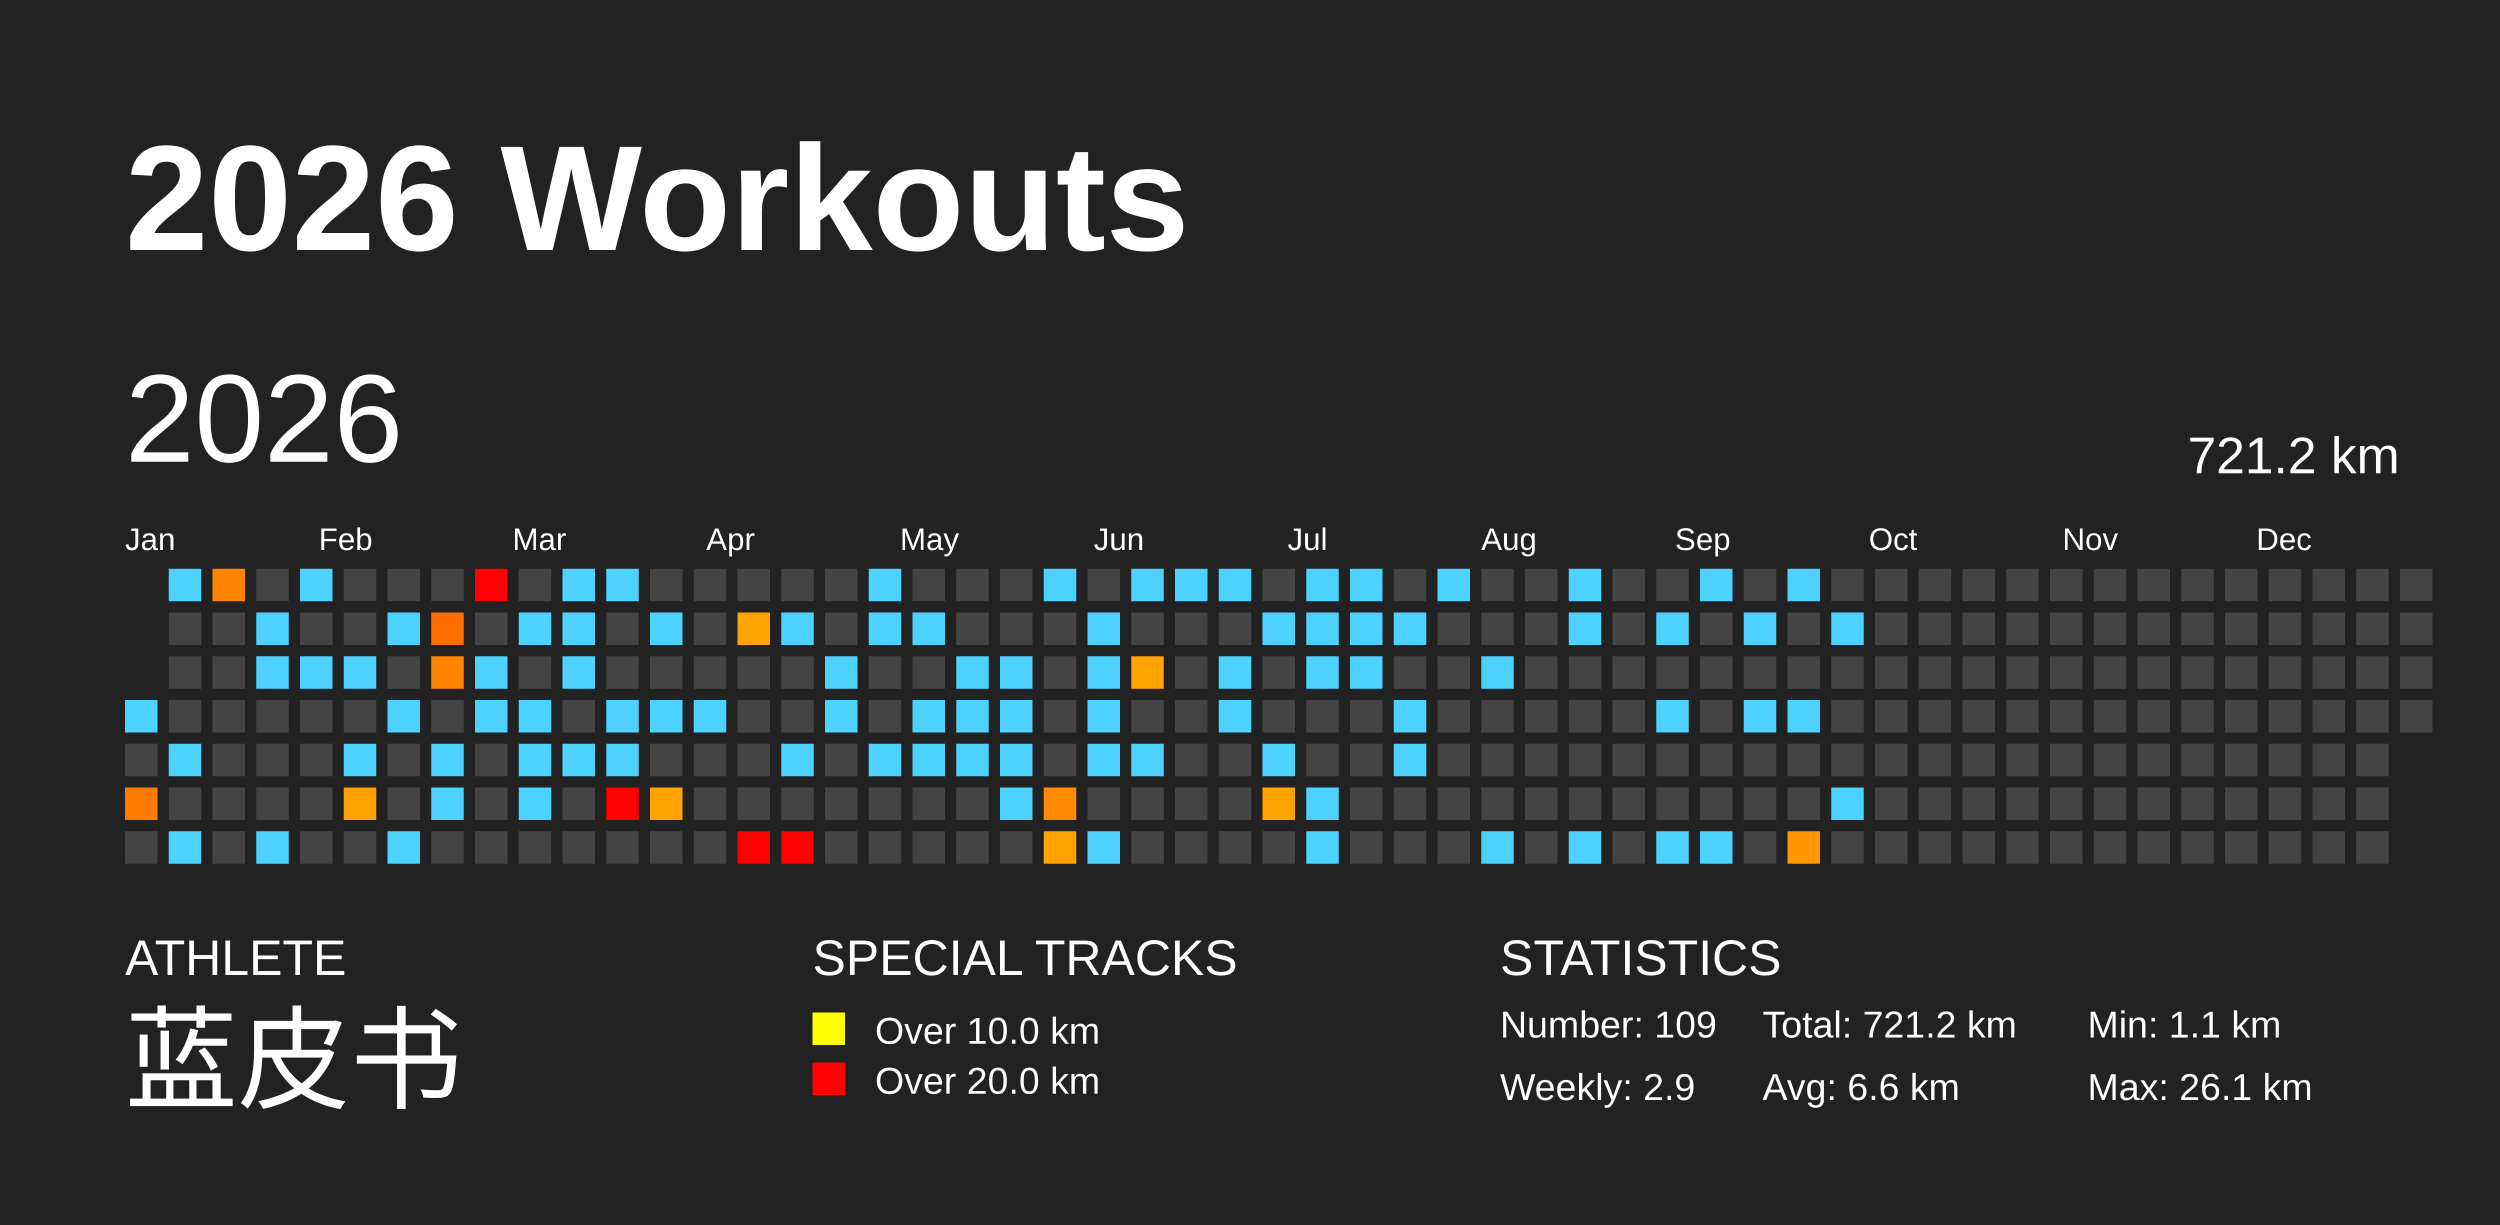
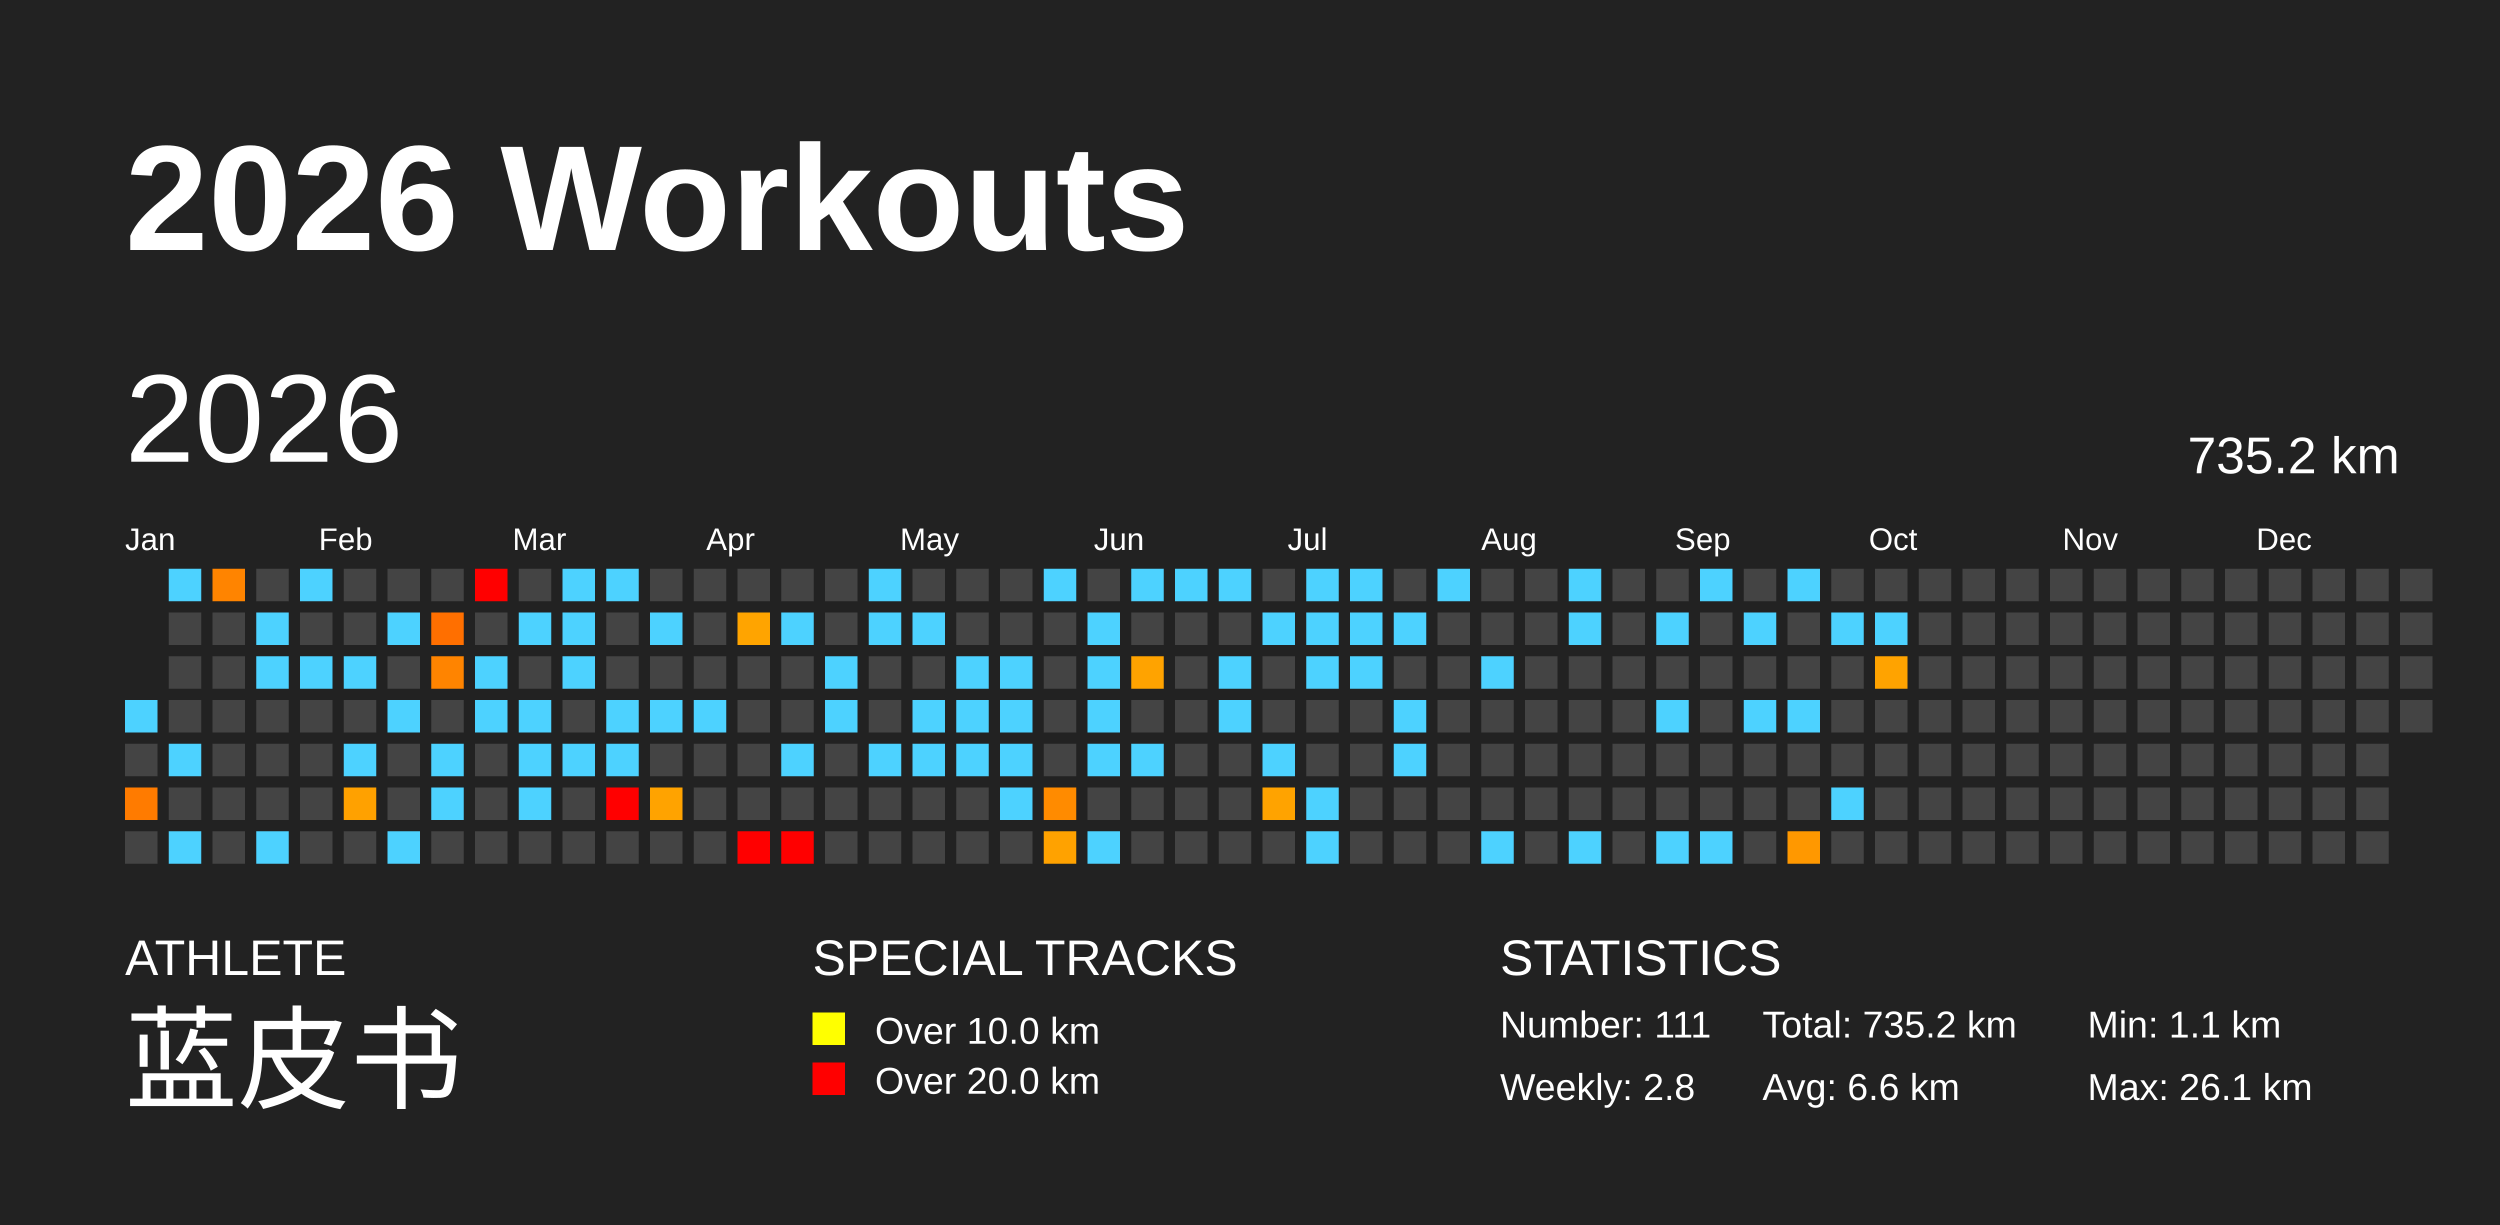
<svg xmlns="http://www.w3.org/2000/svg" baseProfile="full" height="98mm" version="1.1" viewBox="0,0,200,98" width="200mm">
  <defs />
  <rect fill="#222222" height="98" width="200" x="0" y="0" />
  <text fill="#FFFFFF" style="font-size:12px; font-family:Arial; font-weight:bold;" x="10" y="20">2026 Workouts</text>
  <text fill="#FFFFFF" style="font-size:4px; font-family:Arial" x="10" y="78">ATHLETE</text>
  <text fill="#FFFFFF" style="font-size:9px; font-family:Arial" x="10" y="88">蓝皮书</text>
  <text fill="#FFFFFF" style="font-size:4px; font-family:Arial" x="65" y="78">SPECIAL TRACKS</text>
  <rect fill="yellow" height="2.6" width="2.6" x="65" y="81" />
  <text fill="#FFFFFF" style="font-size:3px; font-family:Arial" x="70" y="83.5">Over 10.0 km</text>
  <rect fill="red" height="2.6" width="2.6" x="65" y="85" />
  <text fill="#FFFFFF" style="font-size:3px; font-family:Arial" x="70" y="87.5">Over 20.0 km</text>
  <text fill="#FFFFFF" style="font-size:4px; font-family:Arial" x="120" y="78">STATISTICS</text>
-   <text fill="#FFFFFF" style="font-size:3px; font-family:Arial" x="120" y="83">Number: 109</text>
-   <text fill="#FFFFFF" style="font-size:3px; font-family:Arial" x="120" y="88">Weekly: 2.9</text>
-   <text fill="#FFFFFF" style="font-size:3px; font-family:Arial" x="141" y="83">Total: 721.2 km</text>
+   <text fill="#FFFFFF" style="font-size:3px; font-family:Arial" x="120" y="83">Number: 111</text>
+   <text fill="#FFFFFF" style="font-size:3px; font-family:Arial" x="120" y="88">Weekly: 2.8</text>
+   <text fill="#FFFFFF" style="font-size:3px; font-family:Arial" x="141" y="83">Total: 735.2 km</text>
  <text fill="#FFFFFF" style="font-size:3px; font-family:Arial" x="141" y="88">Avg: 6.6 km</text>
  <text fill="#FFFFFF" style="font-size:3px; font-family:Arial" x="167" y="83">Min: 1.1 km</text>
  <text fill="#FFFFFF" style="font-size:3px; font-family:Arial" x="167" y="88">Max: 26.1 km</text>
  <text dominant-baseline="hanging" fill="#FFFFFF" style="font-size:10.0px; font-family:Arial;" x="10" y="30">2026</text>
-   <text dominant-baseline="hanging" fill="#FFFFFF" style="font-size:4.125px; font-family:Arial;" x="175" y="35">721.2 km</text>
+   <text dominant-baseline="hanging" fill="#FFFFFF" style="font-size:4.125px; font-family:Arial;" x="175" y="35">735.2 km</text>
  <text fill="#FFFFFF" style="font-size:2.5px; font-family:Arial" x="10.0" y="44">Jan</text>
  <text fill="#FFFFFF" style="font-size:2.5px; font-family:Arial" x="25.5" y="44">Feb</text>
  <text fill="#FFFFFF" style="font-size:2.5px; font-family:Arial" x="41.0" y="44">Mar</text>
  <text fill="#FFFFFF" style="font-size:2.5px; font-family:Arial" x="56.5" y="44">Apr</text>
  <text fill="#FFFFFF" style="font-size:2.5px; font-family:Arial" x="72.0" y="44">May</text>
  <text fill="#FFFFFF" style="font-size:2.5px; font-family:Arial" x="87.5" y="44">Jun</text>
  <text fill="#FFFFFF" style="font-size:2.5px; font-family:Arial" x="103.0" y="44">Jul</text>
  <text fill="#FFFFFF" style="font-size:2.5px; font-family:Arial" x="118.5" y="44">Aug</text>
  <text fill="#FFFFFF" style="font-size:2.5px; font-family:Arial" x="134.0" y="44">Sep</text>
  <text fill="#FFFFFF" style="font-size:2.5px; font-family:Arial" x="149.5" y="44">Oct</text>
  <text fill="#FFFFFF" style="font-size:2.5px; font-family:Arial" x="165.0" y="44">Nov</text>
  <text fill="#FFFFFF" style="font-size:2.5px; font-family:Arial" x="180.5" y="44">Dec</text>
  <rect fill="#4dd2ff" height="2.6" width="2.6" x="10.0" y="56.0" />
  <rect fill="#444444" height="2.6" width="2.6" x="10.0" y="59.5" />
  <rect fill="#ff7b00" height="2.6" width="2.6" x="10.0" y="63.0" />
  <rect fill="#444444" height="2.6" width="2.6" x="10.0" y="66.5" />
  <rect fill="#4dd2ff" height="2.6" width="2.6" x="13.5" y="45.5" />
  <rect fill="#444444" height="2.6" width="2.6" x="13.5" y="49.0" />
  <rect fill="#444444" height="2.6" width="2.6" x="13.5" y="52.5" />
  <rect fill="#444444" height="2.6" width="2.6" x="13.5" y="56.0" />
  <rect fill="#4dd2ff" height="2.6" width="2.6" x="13.5" y="59.5" />
  <rect fill="#444444" height="2.6" width="2.6" x="13.5" y="63.0" />
  <rect fill="#4dd2ff" height="2.6" width="2.6" x="13.5" y="66.5" />
  <rect fill="#ff8400" height="2.6" width="2.6" x="17.0" y="45.5" />
  <rect fill="#444444" height="2.6" width="2.6" x="17.0" y="49.0" />
  <rect fill="#444444" height="2.6" width="2.6" x="17.0" y="52.5" />
  <rect fill="#444444" height="2.6" width="2.6" x="17.0" y="56.0" />
  <rect fill="#444444" height="2.6" width="2.6" x="17.0" y="59.5" />
  <rect fill="#444444" height="2.6" width="2.6" x="17.0" y="63.0" />
  <rect fill="#444444" height="2.6" width="2.6" x="17.0" y="66.5" />
  <rect fill="#444444" height="2.6" width="2.6" x="20.5" y="45.5" />
  <rect fill="#4dd2ff" height="2.6" width="2.6" x="20.5" y="49.0" />
  <rect fill="#4dd2ff" height="2.6" width="2.6" x="20.5" y="52.5" />
  <rect fill="#444444" height="2.6" width="2.6" x="20.5" y="56.0" />
  <rect fill="#444444" height="2.6" width="2.6" x="20.5" y="59.5" />
  <rect fill="#444444" height="2.6" width="2.6" x="20.5" y="63.0" />
  <rect fill="#4dd2ff" height="2.6" width="2.6" x="20.5" y="66.5" />
  <rect fill="#4dd2ff" height="2.6" width="2.6" x="24.0" y="45.5" />
  <rect fill="#444444" height="2.6" width="2.6" x="24.0" y="49.0" />
  <rect fill="#4dd2ff" height="2.6" width="2.6" x="24.0" y="52.5" />
  <rect fill="#444444" height="2.6" width="2.6" x="24.0" y="56.0" />
  <rect fill="#444444" height="2.6" width="2.6" x="24.0" y="59.5" />
  <rect fill="#444444" height="2.6" width="2.6" x="24.0" y="63.0" />
  <rect fill="#444444" height="2.6" width="2.6" x="24.0" y="66.5" />
  <rect fill="#444444" height="2.6" width="2.6" x="27.5" y="45.5" />
  <rect fill="#444444" height="2.6" width="2.6" x="27.5" y="49.0" />
  <rect fill="#4dd2ff" height="2.6" width="2.6" x="27.5" y="52.5" />
  <rect fill="#444444" height="2.6" width="2.6" x="27.5" y="56.0" />
  <rect fill="#4dd2ff" height="2.6" width="2.6" x="27.5" y="59.5" />
  <rect fill="#ffa100" height="2.6" width="2.6" x="27.5" y="63.0" />
  <rect fill="#444444" height="2.6" width="2.6" x="27.5" y="66.5" />
  <rect fill="#444444" height="2.6" width="2.6" x="31.0" y="45.5" />
  <rect fill="#4dd2ff" height="2.6" width="2.6" x="31.0" y="49.0" />
  <rect fill="#444444" height="2.6" width="2.6" x="31.0" y="52.5" />
  <rect fill="#4dd2ff" height="2.6" width="2.6" x="31.0" y="56.0" />
  <rect fill="#444444" height="2.6" width="2.6" x="31.0" y="59.5" />
  <rect fill="#444444" height="2.6" width="2.6" x="31.0" y="63.0" />
  <rect fill="#4dd2ff" height="2.6" width="2.6" x="31.0" y="66.5" />
  <rect fill="#444444" height="2.6" width="2.6" x="34.5" y="45.5" />
  <rect fill="#ff6f00" height="2.6" width="2.6" x="34.5" y="49.0" />
  <rect fill="#ff8400" height="2.6" width="2.6" x="34.5" y="52.5" />
  <rect fill="#444444" height="2.6" width="2.6" x="34.5" y="56.0" />
  <rect fill="#4dd2ff" height="2.6" width="2.6" x="34.5" y="59.5" />
  <rect fill="#4dd2ff" height="2.6" width="2.6" x="34.5" y="63.0" />
  <rect fill="#444444" height="2.6" width="2.6" x="34.5" y="66.5" />
  <rect fill="red" height="2.6" width="2.6" x="38.0" y="45.5" />
  <rect fill="#444444" height="2.6" width="2.6" x="38.0" y="49.0" />
  <rect fill="#4dd2ff" height="2.6" width="2.6" x="38.0" y="52.5" />
  <rect fill="#4dd2ff" height="2.6" width="2.6" x="38.0" y="56.0" />
  <rect fill="#444444" height="2.6" width="2.6" x="38.0" y="59.5" />
  <rect fill="#444444" height="2.6" width="2.6" x="38.0" y="63.0" />
  <rect fill="#444444" height="2.6" width="2.6" x="38.0" y="66.5" />
  <rect fill="#444444" height="2.6" width="2.6" x="41.5" y="45.5" />
  <rect fill="#4dd2ff" height="2.6" width="2.6" x="41.5" y="49.0" />
  <rect fill="#444444" height="2.6" width="2.6" x="41.5" y="52.5" />
  <rect fill="#4dd2ff" height="2.6" width="2.6" x="41.5" y="56.0" />
  <rect fill="#4dd2ff" height="2.6" width="2.6" x="41.5" y="59.5" />
  <rect fill="#4dd2ff" height="2.6" width="2.6" x="41.5" y="63.0" />
  <rect fill="#444444" height="2.6" width="2.6" x="41.5" y="66.5" />
  <rect fill="#4dd2ff" height="2.6" width="2.6" x="45.0" y="45.5" />
  <rect fill="#4dd2ff" height="2.6" width="2.6" x="45.0" y="49.0" />
  <rect fill="#4dd2ff" height="2.6" width="2.6" x="45.0" y="52.5" />
  <rect fill="#444444" height="2.6" width="2.6" x="45.0" y="56.0" />
  <rect fill="#4dd2ff" height="2.6" width="2.6" x="45.0" y="59.5" />
  <rect fill="#444444" height="2.6" width="2.6" x="45.0" y="63.0" />
  <rect fill="#444444" height="2.6" width="2.6" x="45.0" y="66.5" />
  <rect fill="#4dd2ff" height="2.6" width="2.6" x="48.5" y="45.5" />
  <rect fill="#444444" height="2.6" width="2.6" x="48.5" y="49.0" />
  <rect fill="#444444" height="2.6" width="2.6" x="48.5" y="52.5" />
  <rect fill="#4dd2ff" height="2.6" width="2.6" x="48.5" y="56.0" />
  <rect fill="#4dd2ff" height="2.6" width="2.6" x="48.5" y="59.5" />
  <rect fill="red" height="2.6" width="2.6" x="48.5" y="63.0" />
  <rect fill="#444444" height="2.6" width="2.6" x="48.5" y="66.5" />
  <rect fill="#444444" height="2.6" width="2.6" x="52.0" y="45.5" />
  <rect fill="#4dd2ff" height="2.6" width="2.6" x="52.0" y="49.0" />
  <rect fill="#444444" height="2.6" width="2.6" x="52.0" y="52.5" />
  <rect fill="#4dd2ff" height="2.6" width="2.6" x="52.0" y="56.0" />
  <rect fill="#444444" height="2.6" width="2.6" x="52.0" y="59.5" />
  <rect fill="#ffa300" height="2.6" width="2.6" x="52.0" y="63.0" />
  <rect fill="#444444" height="2.6" width="2.6" x="52.0" y="66.5" />
  <rect fill="#444444" height="2.6" width="2.6" x="55.5" y="45.5" />
  <rect fill="#444444" height="2.6" width="2.6" x="55.5" y="49.0" />
  <rect fill="#444444" height="2.6" width="2.6" x="55.5" y="52.5" />
  <rect fill="#4dd2ff" height="2.6" width="2.6" x="55.5" y="56.0" />
  <rect fill="#444444" height="2.6" width="2.6" x="55.5" y="59.5" />
  <rect fill="#444444" height="2.6" width="2.6" x="55.5" y="63.0" />
  <rect fill="#444444" height="2.6" width="2.6" x="55.5" y="66.5" />
  <rect fill="#444444" height="2.6" width="2.6" x="59.0" y="45.5" />
  <rect fill="#ffa400" height="2.6" width="2.6" x="59.0" y="49.0" />
  <rect fill="#444444" height="2.6" width="2.6" x="59.0" y="52.5" />
  <rect fill="#444444" height="2.6" width="2.6" x="59.0" y="56.0" />
  <rect fill="#444444" height="2.6" width="2.6" x="59.0" y="59.5" />
  <rect fill="#444444" height="2.6" width="2.6" x="59.0" y="63.0" />
  <rect fill="red" height="2.6" width="2.6" x="59.0" y="66.5" />
  <rect fill="#444444" height="2.6" width="2.6" x="62.5" y="45.5" />
  <rect fill="#4dd2ff" height="2.6" width="2.6" x="62.5" y="49.0" />
  <rect fill="#444444" height="2.6" width="2.6" x="62.5" y="52.5" />
  <rect fill="#444444" height="2.6" width="2.6" x="62.5" y="56.0" />
  <rect fill="#4dd2ff" height="2.6" width="2.6" x="62.5" y="59.5" />
  <rect fill="#444444" height="2.6" width="2.6" x="62.5" y="63.0" />
  <rect fill="red" height="2.6" width="2.6" x="62.5" y="66.5" />
  <rect fill="#444444" height="2.6" width="2.6" x="66.0" y="45.5" />
  <rect fill="#444444" height="2.6" width="2.6" x="66.0" y="49.0" />
  <rect fill="#4dd2ff" height="2.6" width="2.6" x="66.0" y="52.5" />
  <rect fill="#4dd2ff" height="2.6" width="2.6" x="66.0" y="56.0" />
  <rect fill="#444444" height="2.6" width="2.6" x="66.0" y="59.5" />
  <rect fill="#444444" height="2.6" width="2.6" x="66.0" y="63.0" />
  <rect fill="#444444" height="2.6" width="2.6" x="66.0" y="66.5" />
  <rect fill="#4dd2ff" height="2.6" width="2.6" x="69.5" y="45.5" />
  <rect fill="#4dd2ff" height="2.6" width="2.6" x="69.5" y="49.0" />
  <rect fill="#444444" height="2.6" width="2.6" x="69.5" y="52.5" />
  <rect fill="#444444" height="2.6" width="2.6" x="69.5" y="56.0" />
  <rect fill="#4dd2ff" height="2.6" width="2.6" x="69.5" y="59.5" />
  <rect fill="#444444" height="2.6" width="2.6" x="69.5" y="63.0" />
  <rect fill="#444444" height="2.6" width="2.6" x="69.5" y="66.5" />
  <rect fill="#444444" height="2.6" width="2.6" x="73.0" y="45.5" />
  <rect fill="#4dd2ff" height="2.6" width="2.6" x="73.0" y="49.0" />
  <rect fill="#444444" height="2.6" width="2.6" x="73.0" y="52.5" />
  <rect fill="#4dd2ff" height="2.6" width="2.6" x="73.0" y="56.0" />
  <rect fill="#4dd2ff" height="2.6" width="2.6" x="73.0" y="59.5" />
  <rect fill="#444444" height="2.6" width="2.6" x="73.0" y="63.0" />
  <rect fill="#444444" height="2.6" width="2.6" x="73.0" y="66.5" />
  <rect fill="#444444" height="2.6" width="2.6" x="76.5" y="45.5" />
  <rect fill="#444444" height="2.6" width="2.6" x="76.5" y="49.0" />
  <rect fill="#4dd2ff" height="2.6" width="2.6" x="76.5" y="52.5" />
  <rect fill="#4dd2ff" height="2.6" width="2.6" x="76.5" y="56.0" />
  <rect fill="#4dd2ff" height="2.6" width="2.6" x="76.5" y="59.5" />
  <rect fill="#444444" height="2.6" width="2.6" x="76.5" y="63.0" />
  <rect fill="#444444" height="2.6" width="2.6" x="76.5" y="66.5" />
  <rect fill="#444444" height="2.6" width="2.6" x="80.0" y="45.5" />
  <rect fill="#444444" height="2.6" width="2.6" x="80.0" y="49.0" />
  <rect fill="#4dd2ff" height="2.6" width="2.6" x="80.0" y="52.5" />
  <rect fill="#4dd2ff" height="2.6" width="2.6" x="80.0" y="56.0" />
  <rect fill="#4dd2ff" height="2.6" width="2.6" x="80.0" y="59.5" />
  <rect fill="#4dd2ff" height="2.6" width="2.6" x="80.0" y="63.0" />
  <rect fill="#444444" height="2.6" width="2.6" x="80.0" y="66.5" />
  <rect fill="#4dd2ff" height="2.6" width="2.6" x="83.5" y="45.5" />
  <rect fill="#444444" height="2.6" width="2.6" x="83.5" y="49.0" />
  <rect fill="#444444" height="2.6" width="2.6" x="83.5" y="52.5" />
  <rect fill="#444444" height="2.6" width="2.6" x="83.5" y="56.0" />
  <rect fill="#444444" height="2.6" width="2.6" x="83.5" y="59.5" />
  <rect fill="#ff8b00" height="2.6" width="2.6" x="83.5" y="63.0" />
  <rect fill="#ffa200" height="2.6" width="2.6" x="83.5" y="66.5" />
  <rect fill="#444444" height="2.6" width="2.6" x="87.0" y="45.5" />
  <rect fill="#4dd2ff" height="2.6" width="2.6" x="87.0" y="49.0" />
  <rect fill="#4dd2ff" height="2.6" width="2.6" x="87.0" y="52.5" />
  <rect fill="#4dd2ff" height="2.6" width="2.6" x="87.0" y="56.0" />
  <rect fill="#4dd2ff" height="2.6" width="2.6" x="87.0" y="59.5" />
  <rect fill="#444444" height="2.6" width="2.6" x="87.0" y="63.0" />
  <rect fill="#4dd2ff" height="2.6" width="2.6" x="87.0" y="66.5" />
  <rect fill="#4dd2ff" height="2.6" width="2.6" x="90.5" y="45.5" />
  <rect fill="#444444" height="2.6" width="2.6" x="90.5" y="49.0" />
  <rect fill="#ffa300" height="2.6" width="2.6" x="90.5" y="52.5" />
  <rect fill="#444444" height="2.6" width="2.6" x="90.5" y="56.0" />
  <rect fill="#4dd2ff" height="2.6" width="2.6" x="90.5" y="59.5" />
  <rect fill="#444444" height="2.6" width="2.6" x="90.5" y="63.0" />
  <rect fill="#444444" height="2.6" width="2.6" x="90.5" y="66.5" />
  <rect fill="#4dd2ff" height="2.6" width="2.6" x="94.0" y="45.5" />
  <rect fill="#444444" height="2.6" width="2.6" x="94.0" y="49.0" />
  <rect fill="#444444" height="2.6" width="2.6" x="94.0" y="52.5" />
  <rect fill="#444444" height="2.6" width="2.6" x="94.0" y="56.0" />
  <rect fill="#444444" height="2.6" width="2.6" x="94.0" y="59.5" />
  <rect fill="#444444" height="2.6" width="2.6" x="94.0" y="63.0" />
  <rect fill="#444444" height="2.6" width="2.6" x="94.0" y="66.5" />
  <rect fill="#4dd2ff" height="2.6" width="2.6" x="97.5" y="45.5" />
  <rect fill="#444444" height="2.6" width="2.6" x="97.5" y="49.0" />
  <rect fill="#4dd2ff" height="2.6" width="2.6" x="97.5" y="52.5" />
  <rect fill="#4dd2ff" height="2.6" width="2.6" x="97.5" y="56.0" />
  <rect fill="#444444" height="2.6" width="2.6" x="97.5" y="59.5" />
  <rect fill="#444444" height="2.6" width="2.6" x="97.5" y="63.0" />
  <rect fill="#444444" height="2.6" width="2.6" x="97.5" y="66.5" />
  <rect fill="#444444" height="2.6" width="2.6" x="101.0" y="45.5" />
  <rect fill="#4dd2ff" height="2.6" width="2.6" x="101.0" y="49.0" />
  <rect fill="#444444" height="2.6" width="2.6" x="101.0" y="52.5" />
  <rect fill="#444444" height="2.6" width="2.6" x="101.0" y="56.0" />
  <rect fill="#4dd2ff" height="2.6" width="2.6" x="101.0" y="59.5" />
  <rect fill="#ffa300" height="2.6" width="2.6" x="101.0" y="63.0" />
  <rect fill="#444444" height="2.6" width="2.6" x="101.0" y="66.5" />
  <rect fill="#4dd2ff" height="2.6" width="2.6" x="104.5" y="45.5" />
  <rect fill="#4dd2ff" height="2.6" width="2.6" x="104.5" y="49.0" />
  <rect fill="#4dd2ff" height="2.6" width="2.6" x="104.5" y="52.5" />
  <rect fill="#444444" height="2.6" width="2.6" x="104.5" y="56.0" />
  <rect fill="#444444" height="2.6" width="2.6" x="104.5" y="59.5" />
  <rect fill="#4dd2ff" height="2.6" width="2.6" x="104.5" y="63.0" />
  <rect fill="#4dd2ff" height="2.6" width="2.6" x="104.5" y="66.5" />
  <rect fill="#4dd2ff" height="2.6" width="2.6" x="108.0" y="45.5" />
  <rect fill="#4dd2ff" height="2.6" width="2.6" x="108.0" y="49.0" />
  <rect fill="#4dd2ff" height="2.6" width="2.6" x="108.0" y="52.5" />
  <rect fill="#444444" height="2.6" width="2.6" x="108.0" y="56.0" />
  <rect fill="#444444" height="2.6" width="2.6" x="108.0" y="59.5" />
  <rect fill="#444444" height="2.6" width="2.6" x="108.0" y="63.0" />
  <rect fill="#444444" height="2.6" width="2.6" x="108.0" y="66.5" />
  <rect fill="#444444" height="2.6" width="2.6" x="111.5" y="45.5" />
  <rect fill="#4dd2ff" height="2.6" width="2.6" x="111.5" y="49.0" />
  <rect fill="#444444" height="2.6" width="2.6" x="111.5" y="52.5" />
  <rect fill="#4dd2ff" height="2.6" width="2.6" x="111.5" y="56.0" />
  <rect fill="#4dd2ff" height="2.6" width="2.6" x="111.5" y="59.5" />
  <rect fill="#444444" height="2.6" width="2.6" x="111.5" y="63.0" />
  <rect fill="#444444" height="2.6" width="2.6" x="111.5" y="66.5" />
  <rect fill="#4dd2ff" height="2.6" width="2.6" x="115.0" y="45.5" />
  <rect fill="#444444" height="2.6" width="2.6" x="115.0" y="49.0" />
  <rect fill="#444444" height="2.6" width="2.6" x="115.0" y="52.5" />
  <rect fill="#444444" height="2.6" width="2.6" x="115.0" y="56.0" />
  <rect fill="#444444" height="2.6" width="2.6" x="115.0" y="59.5" />
  <rect fill="#444444" height="2.6" width="2.6" x="115.0" y="63.0" />
  <rect fill="#444444" height="2.6" width="2.6" x="115.0" y="66.5" />
  <rect fill="#444444" height="2.6" width="2.6" x="118.5" y="45.5" />
  <rect fill="#444444" height="2.6" width="2.6" x="118.5" y="49.0" />
  <rect fill="#4dd2ff" height="2.6" width="2.6" x="118.5" y="52.5" />
  <rect fill="#444444" height="2.6" width="2.6" x="118.5" y="56.0" />
  <rect fill="#444444" height="2.6" width="2.6" x="118.5" y="59.5" />
  <rect fill="#444444" height="2.6" width="2.6" x="118.5" y="63.0" />
  <rect fill="#4dd2ff" height="2.6" width="2.6" x="118.5" y="66.5" />
  <rect fill="#444444" height="2.6" width="2.6" x="122.0" y="45.5" />
  <rect fill="#444444" height="2.6" width="2.6" x="122.0" y="49.0" />
  <rect fill="#444444" height="2.6" width="2.6" x="122.0" y="52.5" />
  <rect fill="#444444" height="2.6" width="2.6" x="122.0" y="56.0" />
  <rect fill="#444444" height="2.6" width="2.6" x="122.0" y="59.5" />
  <rect fill="#444444" height="2.6" width="2.6" x="122.0" y="63.0" />
  <rect fill="#444444" height="2.6" width="2.6" x="122.0" y="66.5" />
  <rect fill="#4dd2ff" height="2.6" width="2.6" x="125.5" y="45.5" />
  <rect fill="#4dd2ff" height="2.6" width="2.6" x="125.5" y="49.0" />
  <rect fill="#444444" height="2.6" width="2.6" x="125.5" y="52.5" />
  <rect fill="#444444" height="2.6" width="2.6" x="125.5" y="56.0" />
  <rect fill="#444444" height="2.6" width="2.6" x="125.5" y="59.5" />
  <rect fill="#444444" height="2.6" width="2.6" x="125.5" y="63.0" />
  <rect fill="#4dd2ff" height="2.6" width="2.6" x="125.5" y="66.5" />
  <rect fill="#444444" height="2.6" width="2.6" x="129.0" y="45.5" />
  <rect fill="#444444" height="2.6" width="2.6" x="129.0" y="49.0" />
  <rect fill="#444444" height="2.6" width="2.6" x="129.0" y="52.5" />
  <rect fill="#444444" height="2.6" width="2.6" x="129.0" y="56.0" />
  <rect fill="#444444" height="2.6" width="2.6" x="129.0" y="59.5" />
  <rect fill="#444444" height="2.6" width="2.6" x="129.0" y="63.0" />
  <rect fill="#444444" height="2.6" width="2.6" x="129.0" y="66.5" />
  <rect fill="#444444" height="2.6" width="2.6" x="132.5" y="45.5" />
  <rect fill="#4dd2ff" height="2.6" width="2.6" x="132.5" y="49.0" />
  <rect fill="#444444" height="2.6" width="2.6" x="132.5" y="52.5" />
  <rect fill="#4dd2ff" height="2.6" width="2.6" x="132.5" y="56.0" />
  <rect fill="#444444" height="2.6" width="2.6" x="132.5" y="59.5" />
  <rect fill="#444444" height="2.6" width="2.6" x="132.5" y="63.0" />
  <rect fill="#4dd2ff" height="2.6" width="2.6" x="132.5" y="66.5" />
  <rect fill="#4dd2ff" height="2.6" width="2.6" x="136.0" y="45.5" />
  <rect fill="#444444" height="2.6" width="2.6" x="136.0" y="49.0" />
  <rect fill="#444444" height="2.6" width="2.6" x="136.0" y="52.5" />
  <rect fill="#444444" height="2.6" width="2.6" x="136.0" y="56.0" />
  <rect fill="#444444" height="2.6" width="2.6" x="136.0" y="59.5" />
  <rect fill="#444444" height="2.6" width="2.6" x="136.0" y="63.0" />
  <rect fill="#4dd2ff" height="2.6" width="2.6" x="136.0" y="66.5" />
  <rect fill="#444444" height="2.6" width="2.6" x="139.5" y="45.5" />
  <rect fill="#4dd2ff" height="2.6" width="2.6" x="139.5" y="49.0" />
  <rect fill="#444444" height="2.6" width="2.6" x="139.5" y="52.5" />
  <rect fill="#4dd2ff" height="2.6" width="2.6" x="139.5" y="56.0" />
  <rect fill="#444444" height="2.6" width="2.6" x="139.5" y="59.5" />
  <rect fill="#444444" height="2.6" width="2.6" x="139.5" y="63.0" />
  <rect fill="#444444" height="2.6" width="2.6" x="139.5" y="66.5" />
  <rect fill="#4dd2ff" height="2.6" width="2.6" x="143.0" y="45.5" />
  <rect fill="#444444" height="2.6" width="2.6" x="143.0" y="49.0" />
  <rect fill="#444444" height="2.6" width="2.6" x="143.0" y="52.5" />
  <rect fill="#4dd2ff" height="2.6" width="2.6" x="143.0" y="56.0" />
  <rect fill="#444444" height="2.6" width="2.6" x="143.0" y="59.5" />
  <rect fill="#444444" height="2.6" width="2.6" x="143.0" y="63.0" />
  <rect fill="#ff9800" height="2.6" width="2.6" x="143.0" y="66.5" />
  <rect fill="#444444" height="2.6" width="2.6" x="146.5" y="45.5" />
  <rect fill="#4dd2ff" height="2.6" width="2.6" x="146.5" y="49.0" />
  <rect fill="#444444" height="2.6" width="2.6" x="146.5" y="52.5" />
  <rect fill="#444444" height="2.6" width="2.6" x="146.5" y="56.0" />
  <rect fill="#444444" height="2.6" width="2.6" x="146.5" y="59.5" />
  <rect fill="#4dd2ff" height="2.6" width="2.6" x="146.5" y="63.0" />
  <rect fill="#444444" height="2.6" width="2.6" x="146.5" y="66.5" />
  <rect fill="#444444" height="2.6" width="2.6" x="150.0" y="45.5" />
-   <rect fill="#444444" height="2.6" width="2.6" x="150.0" y="49.0" />
-   <rect fill="#444444" height="2.6" width="2.6" x="150.0" y="52.5" />
+   <rect fill="#4dd2ff" height="2.6" width="2.6" x="150.0" y="49.0" />
+   <rect fill="#ffa300" height="2.6" width="2.6" x="150.0" y="52.5" />
  <rect fill="#444444" height="2.6" width="2.6" x="150.0" y="56.0" />
  <rect fill="#444444" height="2.6" width="2.6" x="150.0" y="59.5" />
  <rect fill="#444444" height="2.6" width="2.6" x="150.0" y="63.0" />
  <rect fill="#444444" height="2.6" width="2.6" x="150.0" y="66.5" />
  <rect fill="#444444" height="2.6" width="2.6" x="153.5" y="45.5" />
  <rect fill="#444444" height="2.6" width="2.6" x="153.5" y="49.0" />
  <rect fill="#444444" height="2.6" width="2.6" x="153.5" y="52.5" />
  <rect fill="#444444" height="2.6" width="2.6" x="153.5" y="56.0" />
  <rect fill="#444444" height="2.6" width="2.6" x="153.5" y="59.5" />
  <rect fill="#444444" height="2.6" width="2.6" x="153.5" y="63.0" />
  <rect fill="#444444" height="2.6" width="2.6" x="153.5" y="66.5" />
  <rect fill="#444444" height="2.6" width="2.6" x="157.0" y="45.5" />
  <rect fill="#444444" height="2.6" width="2.6" x="157.0" y="49.0" />
  <rect fill="#444444" height="2.6" width="2.6" x="157.0" y="52.5" />
  <rect fill="#444444" height="2.6" width="2.6" x="157.0" y="56.0" />
  <rect fill="#444444" height="2.6" width="2.6" x="157.0" y="59.5" />
  <rect fill="#444444" height="2.6" width="2.6" x="157.0" y="63.0" />
  <rect fill="#444444" height="2.6" width="2.6" x="157.0" y="66.5" />
  <rect fill="#444444" height="2.6" width="2.6" x="160.5" y="45.5" />
  <rect fill="#444444" height="2.6" width="2.6" x="160.5" y="49.0" />
  <rect fill="#444444" height="2.6" width="2.6" x="160.5" y="52.5" />
  <rect fill="#444444" height="2.6" width="2.6" x="160.5" y="56.0" />
  <rect fill="#444444" height="2.6" width="2.6" x="160.5" y="59.5" />
  <rect fill="#444444" height="2.6" width="2.6" x="160.5" y="63.0" />
  <rect fill="#444444" height="2.6" width="2.6" x="160.5" y="66.5" />
  <rect fill="#444444" height="2.6" width="2.6" x="164.0" y="45.5" />
  <rect fill="#444444" height="2.6" width="2.6" x="164.0" y="49.0" />
  <rect fill="#444444" height="2.6" width="2.6" x="164.0" y="52.5" />
  <rect fill="#444444" height="2.6" width="2.6" x="164.0" y="56.0" />
  <rect fill="#444444" height="2.6" width="2.6" x="164.0" y="59.5" />
  <rect fill="#444444" height="2.6" width="2.6" x="164.0" y="63.0" />
  <rect fill="#444444" height="2.6" width="2.6" x="164.0" y="66.5" />
  <rect fill="#444444" height="2.6" width="2.6" x="167.5" y="45.5" />
  <rect fill="#444444" height="2.6" width="2.6" x="167.5" y="49.0" />
  <rect fill="#444444" height="2.6" width="2.6" x="167.5" y="52.5" />
  <rect fill="#444444" height="2.6" width="2.6" x="167.5" y="56.0" />
  <rect fill="#444444" height="2.6" width="2.6" x="167.5" y="59.5" />
  <rect fill="#444444" height="2.6" width="2.6" x="167.5" y="63.0" />
  <rect fill="#444444" height="2.6" width="2.6" x="167.5" y="66.5" />
  <rect fill="#444444" height="2.6" width="2.6" x="171.0" y="45.5" />
  <rect fill="#444444" height="2.6" width="2.6" x="171.0" y="49.0" />
  <rect fill="#444444" height="2.6" width="2.6" x="171.0" y="52.5" />
  <rect fill="#444444" height="2.6" width="2.6" x="171.0" y="56.0" />
  <rect fill="#444444" height="2.6" width="2.6" x="171.0" y="59.5" />
  <rect fill="#444444" height="2.6" width="2.6" x="171.0" y="63.0" />
  <rect fill="#444444" height="2.6" width="2.6" x="171.0" y="66.5" />
  <rect fill="#444444" height="2.6" width="2.6" x="174.5" y="45.5" />
  <rect fill="#444444" height="2.6" width="2.6" x="174.5" y="49.0" />
  <rect fill="#444444" height="2.6" width="2.6" x="174.5" y="52.5" />
  <rect fill="#444444" height="2.6" width="2.6" x="174.5" y="56.0" />
  <rect fill="#444444" height="2.6" width="2.6" x="174.5" y="59.5" />
  <rect fill="#444444" height="2.6" width="2.6" x="174.5" y="63.0" />
  <rect fill="#444444" height="2.6" width="2.6" x="174.5" y="66.5" />
  <rect fill="#444444" height="2.6" width="2.6" x="178.0" y="45.5" />
  <rect fill="#444444" height="2.6" width="2.6" x="178.0" y="49.0" />
  <rect fill="#444444" height="2.6" width="2.6" x="178.0" y="52.5" />
  <rect fill="#444444" height="2.6" width="2.6" x="178.0" y="56.0" />
  <rect fill="#444444" height="2.6" width="2.6" x="178.0" y="59.5" />
  <rect fill="#444444" height="2.6" width="2.6" x="178.0" y="63.0" />
  <rect fill="#444444" height="2.6" width="2.6" x="178.0" y="66.5" />
  <rect fill="#444444" height="2.6" width="2.6" x="181.5" y="45.5" />
  <rect fill="#444444" height="2.6" width="2.6" x="181.5" y="49.0" />
  <rect fill="#444444" height="2.6" width="2.6" x="181.5" y="52.5" />
  <rect fill="#444444" height="2.6" width="2.6" x="181.5" y="56.0" />
  <rect fill="#444444" height="2.6" width="2.6" x="181.5" y="59.5" />
  <rect fill="#444444" height="2.6" width="2.6" x="181.5" y="63.0" />
  <rect fill="#444444" height="2.6" width="2.6" x="181.5" y="66.5" />
  <rect fill="#444444" height="2.6" width="2.6" x="185.0" y="45.5" />
  <rect fill="#444444" height="2.6" width="2.6" x="185.0" y="49.0" />
  <rect fill="#444444" height="2.6" width="2.6" x="185.0" y="52.5" />
  <rect fill="#444444" height="2.6" width="2.6" x="185.0" y="56.0" />
  <rect fill="#444444" height="2.6" width="2.6" x="185.0" y="59.5" />
  <rect fill="#444444" height="2.6" width="2.6" x="185.0" y="63.0" />
  <rect fill="#444444" height="2.6" width="2.6" x="185.0" y="66.5" />
  <rect fill="#444444" height="2.6" width="2.6" x="188.5" y="45.5" />
  <rect fill="#444444" height="2.6" width="2.6" x="188.5" y="49.0" />
  <rect fill="#444444" height="2.6" width="2.6" x="188.5" y="52.5" />
  <rect fill="#444444" height="2.6" width="2.6" x="188.5" y="56.0" />
  <rect fill="#444444" height="2.6" width="2.6" x="188.5" y="59.5" />
  <rect fill="#444444" height="2.6" width="2.6" x="188.5" y="63.0" />
  <rect fill="#444444" height="2.6" width="2.6" x="188.5" y="66.5" />
  <rect fill="#444444" height="2.6" width="2.6" x="192.0" y="45.5" />
  <rect fill="#444444" height="2.6" width="2.6" x="192.0" y="49.0" />
  <rect fill="#444444" height="2.6" width="2.6" x="192.0" y="52.5" />
  <rect fill="#444444" height="2.6" width="2.6" x="192.0" y="56.0" />
</svg>
